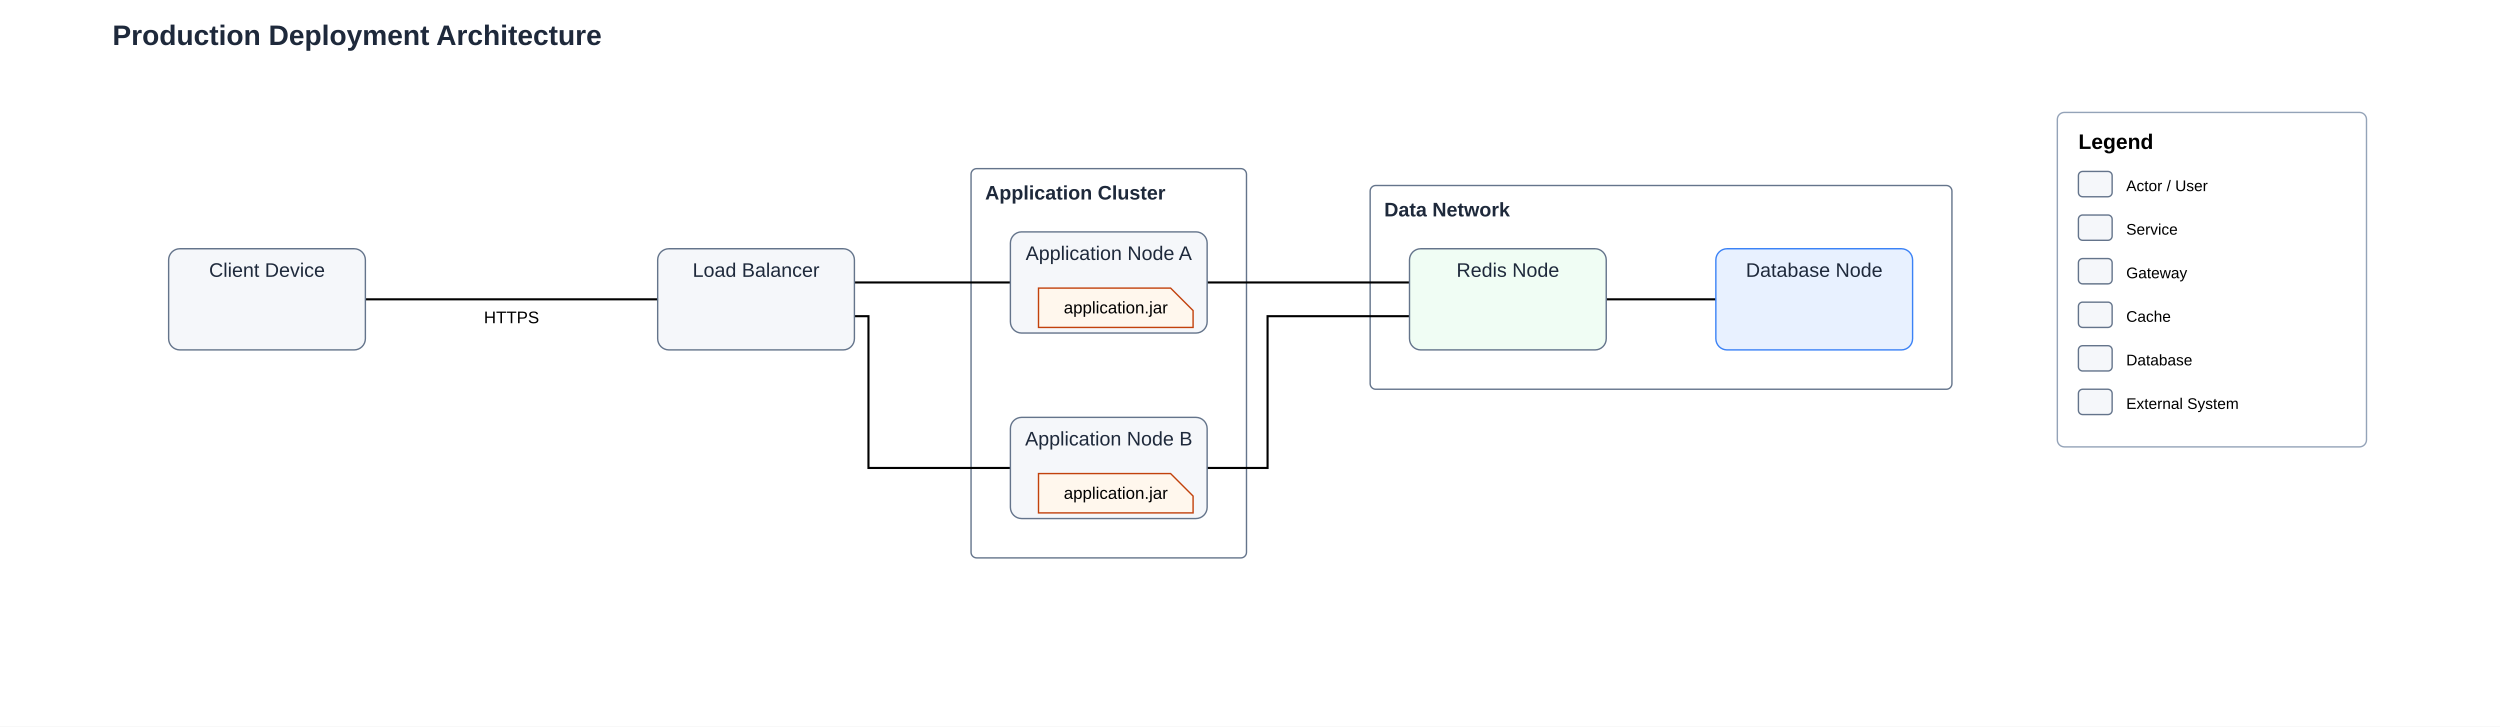
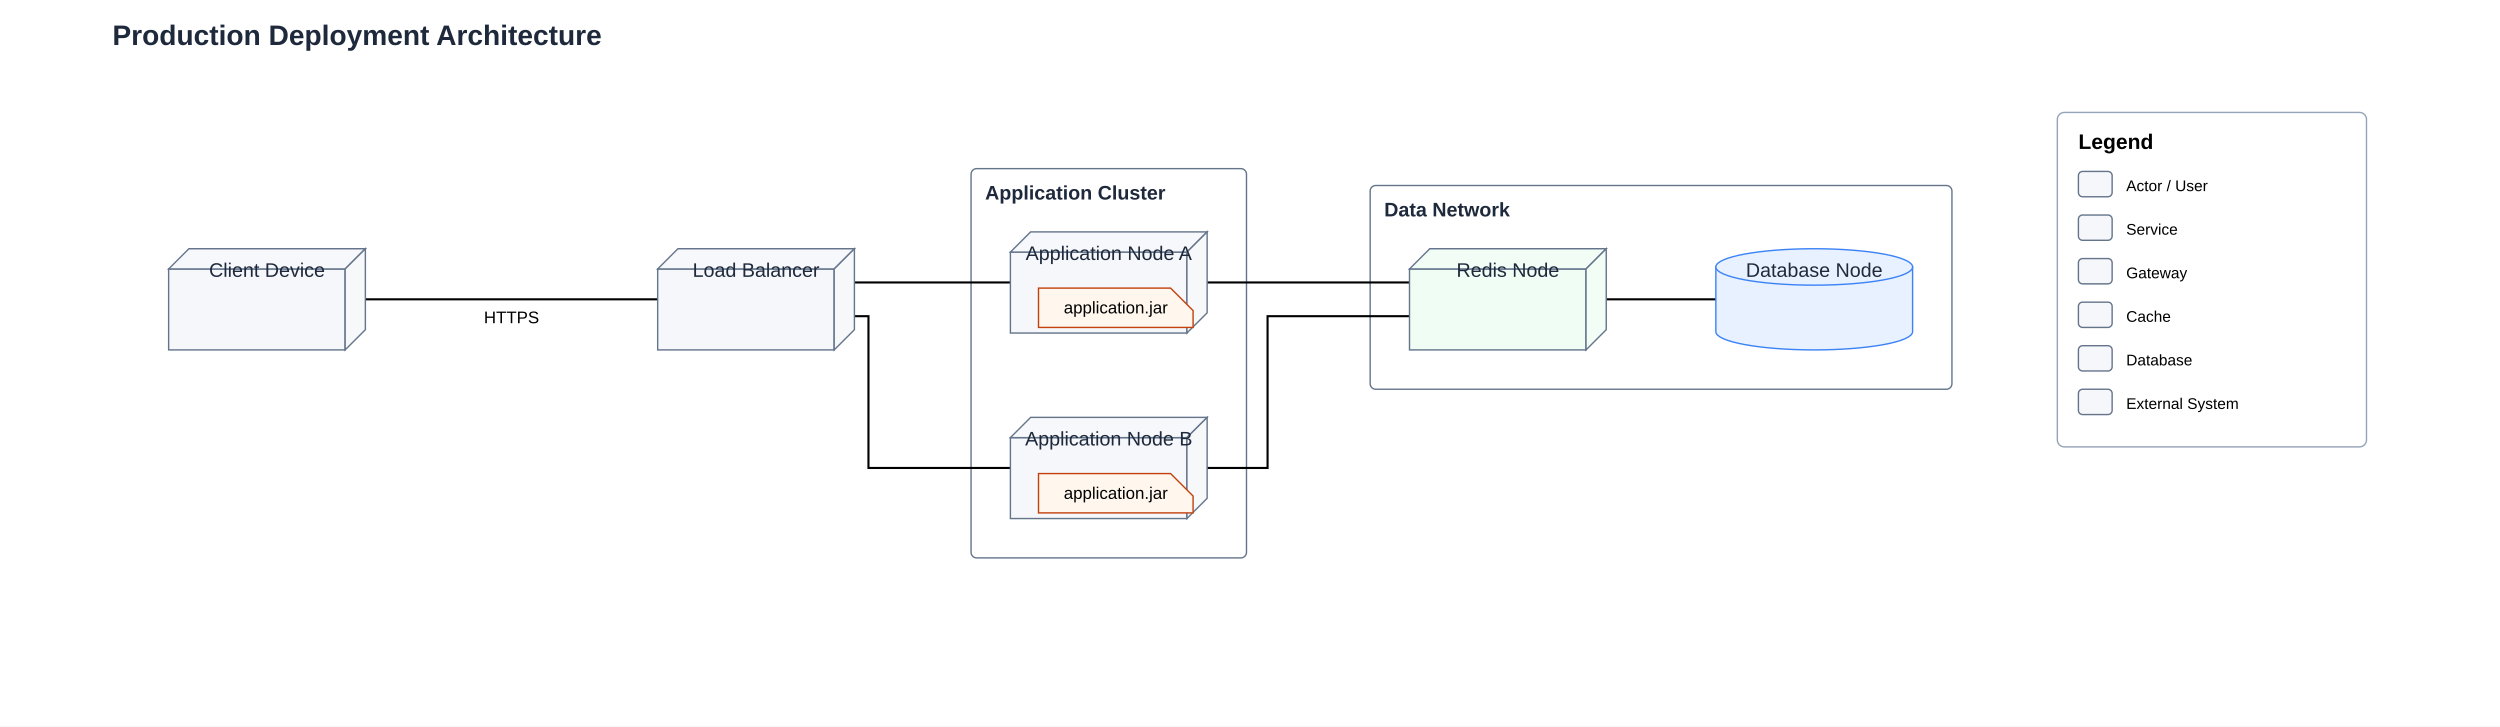
<svg xmlns="http://www.w3.org/2000/svg" width="1779" height="517" viewBox="0 0 1779 517">
  <defs>
    <marker id="arrow" markerWidth="10" markerHeight="10" refX="9" refY="3" orient="auto">
      <path d="M0,0 L10,3 L0,6 z" fill="#000000" />
    </marker>
    <marker id="triangle" markerWidth="12" markerHeight="12" refX="10" refY="6" orient="auto">
      <path d="M0,0 L12,6 L0,12 z" fill="white" stroke="#000000" />
    </marker>
    <marker id="diamondFilled" markerWidth="14" markerHeight="14" refX="7" refY="7" orient="auto">
      <path d="M0,7 L7,0 L14,7 L7,14 z" fill="#000000" />
    </marker>
    <marker id="diamondOpen" markerWidth="14" markerHeight="14" refX="7" refY="7" orient="auto">
      <path d="M0,7 L7,0 L14,7 L7,14 z" fill="white" stroke="#000000" />
    </marker>
    <marker id="erOne" markerWidth="12" markerHeight="14" refX="2" refY="7" orient="auto">
      <path d="M2,1V13 M6,1V13" stroke="#000" />
    </marker>
    <marker id="erMany" markerWidth="14" markerHeight="14" refX="2" refY="7" orient="auto">
      <path d="M2,7L12,1 M2,7L12,7 M2,7L12,13" stroke="#000" fill="none" />
    </marker>
    <marker id="erZeroOne" markerWidth="18" markerHeight="14" refX="2" refY="7" orient="auto">
      <circle cx="5" cy="7" r="3" fill="white" stroke="#000" />
      <path d="M11,1V13" stroke="#000" />
    </marker>
    <marker id="erZeroMany" markerWidth="20" markerHeight="20" refX="2" refY="7" orient="auto">
      <circle cx="4" cy="7" r="3" fill="white" stroke="#000" />
      <path d="M9,7L19,1 M9,7L19,7 M9,7L19,13" stroke="#000" fill="none" />
    </marker>
    <marker id="erOneMany" markerWidth="20" markerHeight="14" refX="2" refY="7" orient="auto">
      <path d="M3,1V13 M8,7L18,1 M8,7L18,7 M8,7L18,13" stroke="#000" fill="none" />
    </marker>
  </defs>
  <rect width="100%" height="100%" fill="#FFFFFF" />
  <text x="80" y="32" font-family="Arial" font-size="20" font-weight="bold" fill="#1E293B">Production Deployment Architecture</text>
  <g>
    <rect x="691" y="120" width="196" height="277" rx="4" fill="#FFFFFF" fill-opacity="0.72" stroke="#64748B" />
    <text x="701" y="142" font-family="Arial" font-size="14" font-weight="bold" fill="#1E293B">Application Cluster</text>
  </g>
  <g>
    <rect x="975" y="132" width="414" height="145" rx="4" fill="#FFFFFF" fill-opacity="0.72" stroke="#64748B" />
    <text x="985" y="154" font-family="Arial" font-size="14" font-weight="bold" fill="#1E293B">Data Network</text>
  </g>
  <path d="M 260 213 L 468 213" fill="none" stroke="#000000" stroke-width="1.5" />
  <text x="364" y="230" text-anchor="middle" font-family="Arial" font-size="12" fill="#000000" paint-order="stroke" stroke="white" stroke-width="4" stroke-linejoin="round">HTTPS</text>
  <path d="M 608 201 L 686 201 L 719 201" fill="none" stroke="#000000" stroke-width="1.5" />
  <path d="M 608 225 L 618 225 L 618 333 L 686 333 L 719 333" fill="none" stroke="#000000" stroke-width="1.5" />
  <path d="M 859 201 L 892 201 L 970 201 L 1003 201" fill="none" stroke="#000000" stroke-width="1.5" />
  <path d="M 859 333 L 892 333 L 902 333 L 902 225 L 970 225 L 1003 225" fill="none" stroke="#000000" stroke-width="1.5" />
  <path d="M 1143 213 L 1221 213" fill="none" stroke="#000000" stroke-width="1.5" />
  <g>
-     <rect x="120" y="177" width="140" height="72" rx="8" fill="#F5F7FA" stroke="#64748B" />
+     <rect x="120" y="191.4" width="125.6" height="57.6" fill="#F5F7FA" stroke="#64748B" />
+     <polygon points="120,191.4 134.4,177 260,177 245.6,191.4" fill="#F5F7FA" fill-opacity="0.85" stroke="#64748B" />
+     <polygon points="245.6,191.4 260,177 260,234.6 245.6,249" fill="#F5F7FA" fill-opacity="0.92" stroke="#64748B" />
    <text x="190" y="197" text-anchor="middle" font-family="Arial" font-size="14" fill="#1E293B">
      <tspan x="190" dy="0">Client Device</tspan>
    </text>
  </g>
  <g>
-     <rect x="468" y="177" width="140" height="72" rx="8" fill="#F5F7FA" stroke="#64748B" />
+     <rect x="468" y="191.4" width="125.6" height="57.6" fill="#F5F7FA" stroke="#64748B" />
+     <polygon points="468,191.4 482.4,177 608,177 593.6,191.4" fill="#F5F7FA" fill-opacity="0.85" stroke="#64748B" />
+     <polygon points="593.6,191.4 608,177 608,234.6 593.6,249" fill="#F5F7FA" fill-opacity="0.92" stroke="#64748B" />
    <text x="538" y="197" text-anchor="middle" font-family="Arial" font-size="14" fill="#1E293B">
      <tspan x="538" dy="0">Load Balancer</tspan>
    </text>
  </g>
  <g>
-     <rect x="719" y="165" width="140" height="72" rx="8" fill="#F5F7FA" stroke="#64748B" />
+     <rect x="719" y="179.4" width="125.6" height="57.6" fill="#F5F7FA" stroke="#64748B" />
+     <polygon points="719,179.4 733.4,165 859,165 844.6,179.4" fill="#F5F7FA" fill-opacity="0.85" stroke="#64748B" />
+     <polygon points="844.6,179.4 859,165 859,222.6 844.6,237" fill="#F5F7FA" fill-opacity="0.92" stroke="#64748B" />
    <text x="789" y="185" text-anchor="middle" font-family="Arial" font-size="14" fill="#1E293B">
      <tspan x="789" dy="0">Application Node A</tspan>
    </text>
  </g>
  <g>
-     <rect x="719" y="297" width="140" height="72" rx="8" fill="#F5F7FA" stroke="#64748B" />
+     <rect x="719" y="311.4" width="125.6" height="57.6" fill="#F5F7FA" stroke="#64748B" />
+     <polygon points="719,311.4 733.4,297 859,297 844.6,311.4" fill="#F5F7FA" fill-opacity="0.85" stroke="#64748B" />
+     <polygon points="844.6,311.4 859,297 859,354.6 844.6,369" fill="#F5F7FA" fill-opacity="0.92" stroke="#64748B" />
    <text x="789" y="317" text-anchor="middle" font-family="Arial" font-size="14" fill="#1E293B">
      <tspan x="789" dy="0">Application Node B</tspan>
    </text>
  </g>
  <g>
-     <rect x="1003" y="177" width="140" height="72" rx="8" fill="#F0FDF4" stroke="#64748B" />
+     <rect x="1003" y="191.4" width="125.6" height="57.6" fill="#F0FDF4" stroke="#64748B" />
+     <polygon points="1003,191.4 1017.4,177 1143,177 1128.6,191.4" fill="#F0FDF4" fill-opacity="0.85" stroke="#64748B" />
+     <polygon points="1128.6,191.4 1143,177 1143,234.6 1128.6,249" fill="#F0FDF4" fill-opacity="0.92" stroke="#64748B" />
    <text x="1073" y="197" text-anchor="middle" font-family="Arial" font-size="14" fill="#1E293B">
      <tspan x="1073" dy="0">Redis Node</tspan>
    </text>
  </g>
  <g>
-     <rect x="1221" y="177" width="140" height="72" rx="8" fill="#E8F1FF" stroke="#3B82F6" />
+     <path d="M1221 189.96 V236.04 A70 12.96 0 0 0 1361 236.04 V189.96 Z" fill="#E8F1FF" stroke="#3B82F6" />
+     <ellipse cx="1291" cy="189.96" rx="70" ry="12.96" fill="#E8F1FF" stroke="#3B82F6" />
    <text x="1291" y="197" text-anchor="middle" font-family="Arial" font-size="14" fill="#1E293B">
      <tspan x="1291" dy="0">Database Node</tspan>
    </text>
  </g>
  <g>
    <path d="M739 205h94l16 16v12h-110z" fill="#FFF7ED" stroke="#C2410C" />
    <text x="794" y="223" text-anchor="middle" font-family="Arial" font-size="12">application.jar</text>
  </g>
  <g>
    <path d="M739 337h94l16 16v12h-110z" fill="#FFF7ED" stroke="#C2410C" />
    <text x="794" y="355" text-anchor="middle" font-family="Arial" font-size="12">application.jar</text>
  </g>
  <g>
    <rect x="1464" y="80" width="220" height="238" rx="5" fill="white" stroke="#94A3B8" />
    <text x="1479" y="106" font-family="Arial" font-size="15" font-weight="bold">Legend</text>
    <rect x="1479" y="122" width="24" height="18" rx="3" fill="#F5F7FA" stroke="#64748B" />
    <text x="1513" y="136" font-family="Arial" font-size="11">Actor / User</text>
    <rect x="1479" y="153" width="24" height="18" rx="3" fill="#F5F7FA" stroke="#64748B" />
    <text x="1513" y="167" font-family="Arial" font-size="11">Service</text>
    <rect x="1479" y="184" width="24" height="18" rx="3" fill="#F5F7FA" stroke="#64748B" />
    <text x="1513" y="198" font-family="Arial" font-size="11">Gateway</text>
    <rect x="1479" y="215" width="24" height="18" rx="3" fill="#F5F7FA" stroke="#64748B" />
    <text x="1513" y="229" font-family="Arial" font-size="11">Cache</text>
    <rect x="1479" y="246" width="24" height="18" rx="3" fill="#F5F7FA" stroke="#64748B" />
    <text x="1513" y="260" font-family="Arial" font-size="11">Database</text>
    <rect x="1479" y="277" width="24" height="18" rx="3" fill="#F5F7FA" stroke="#64748B" />
    <text x="1513" y="291" font-family="Arial" font-size="11">External System</text>
  </g>
</svg>
